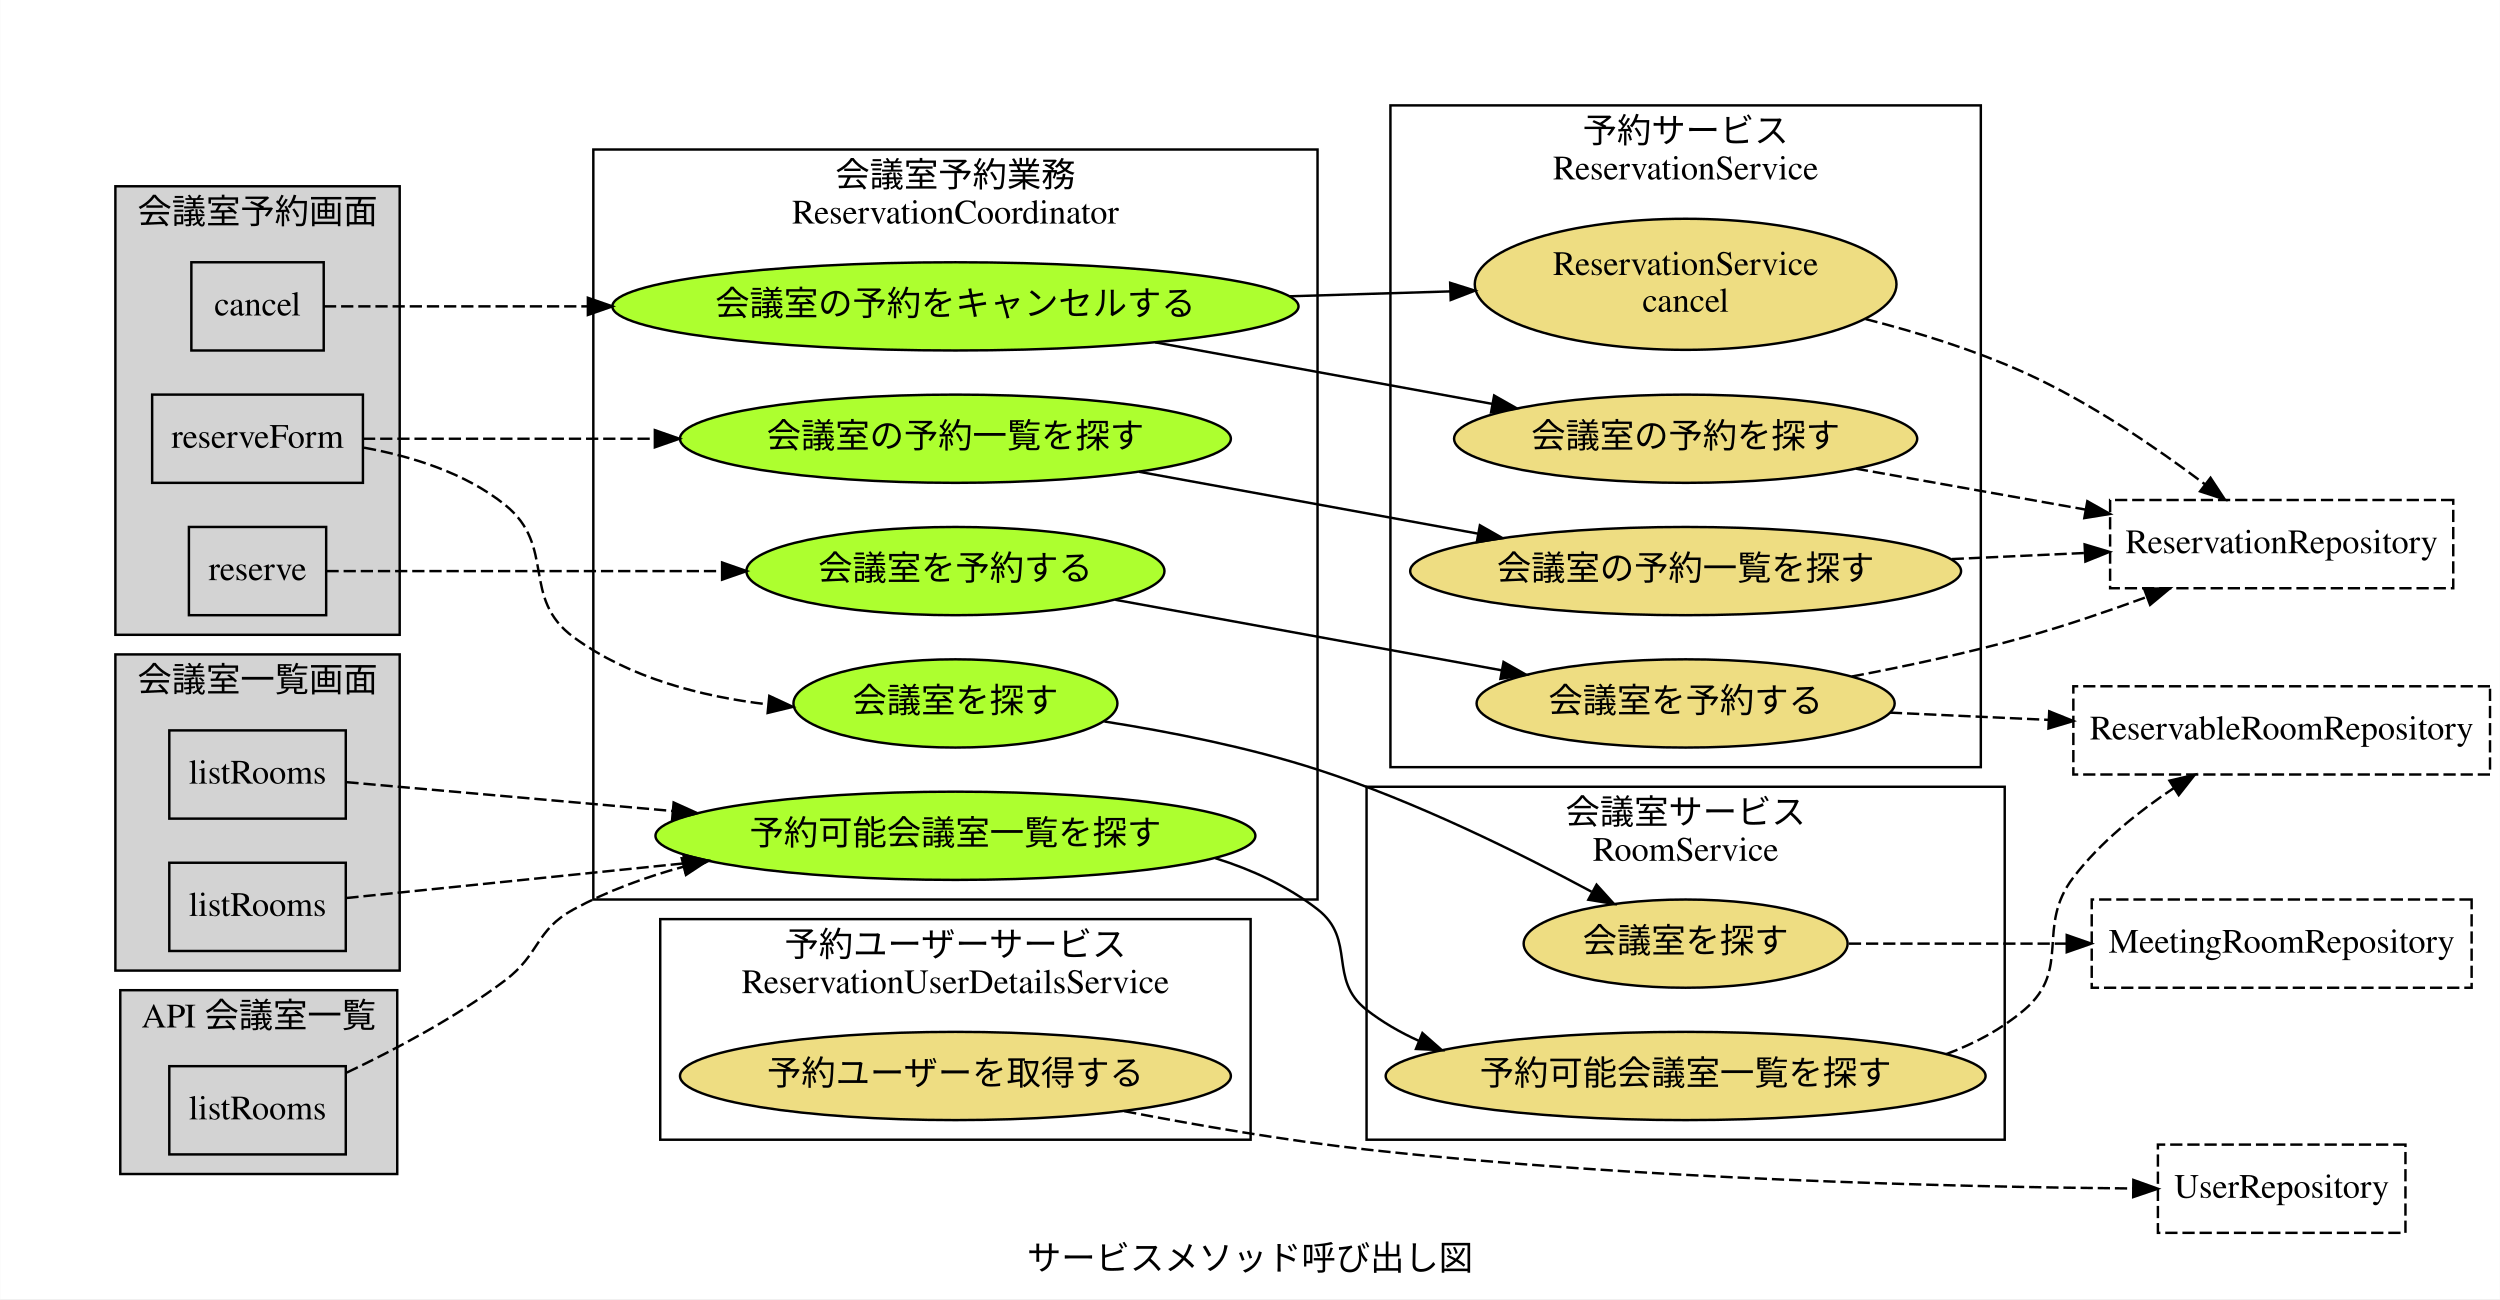
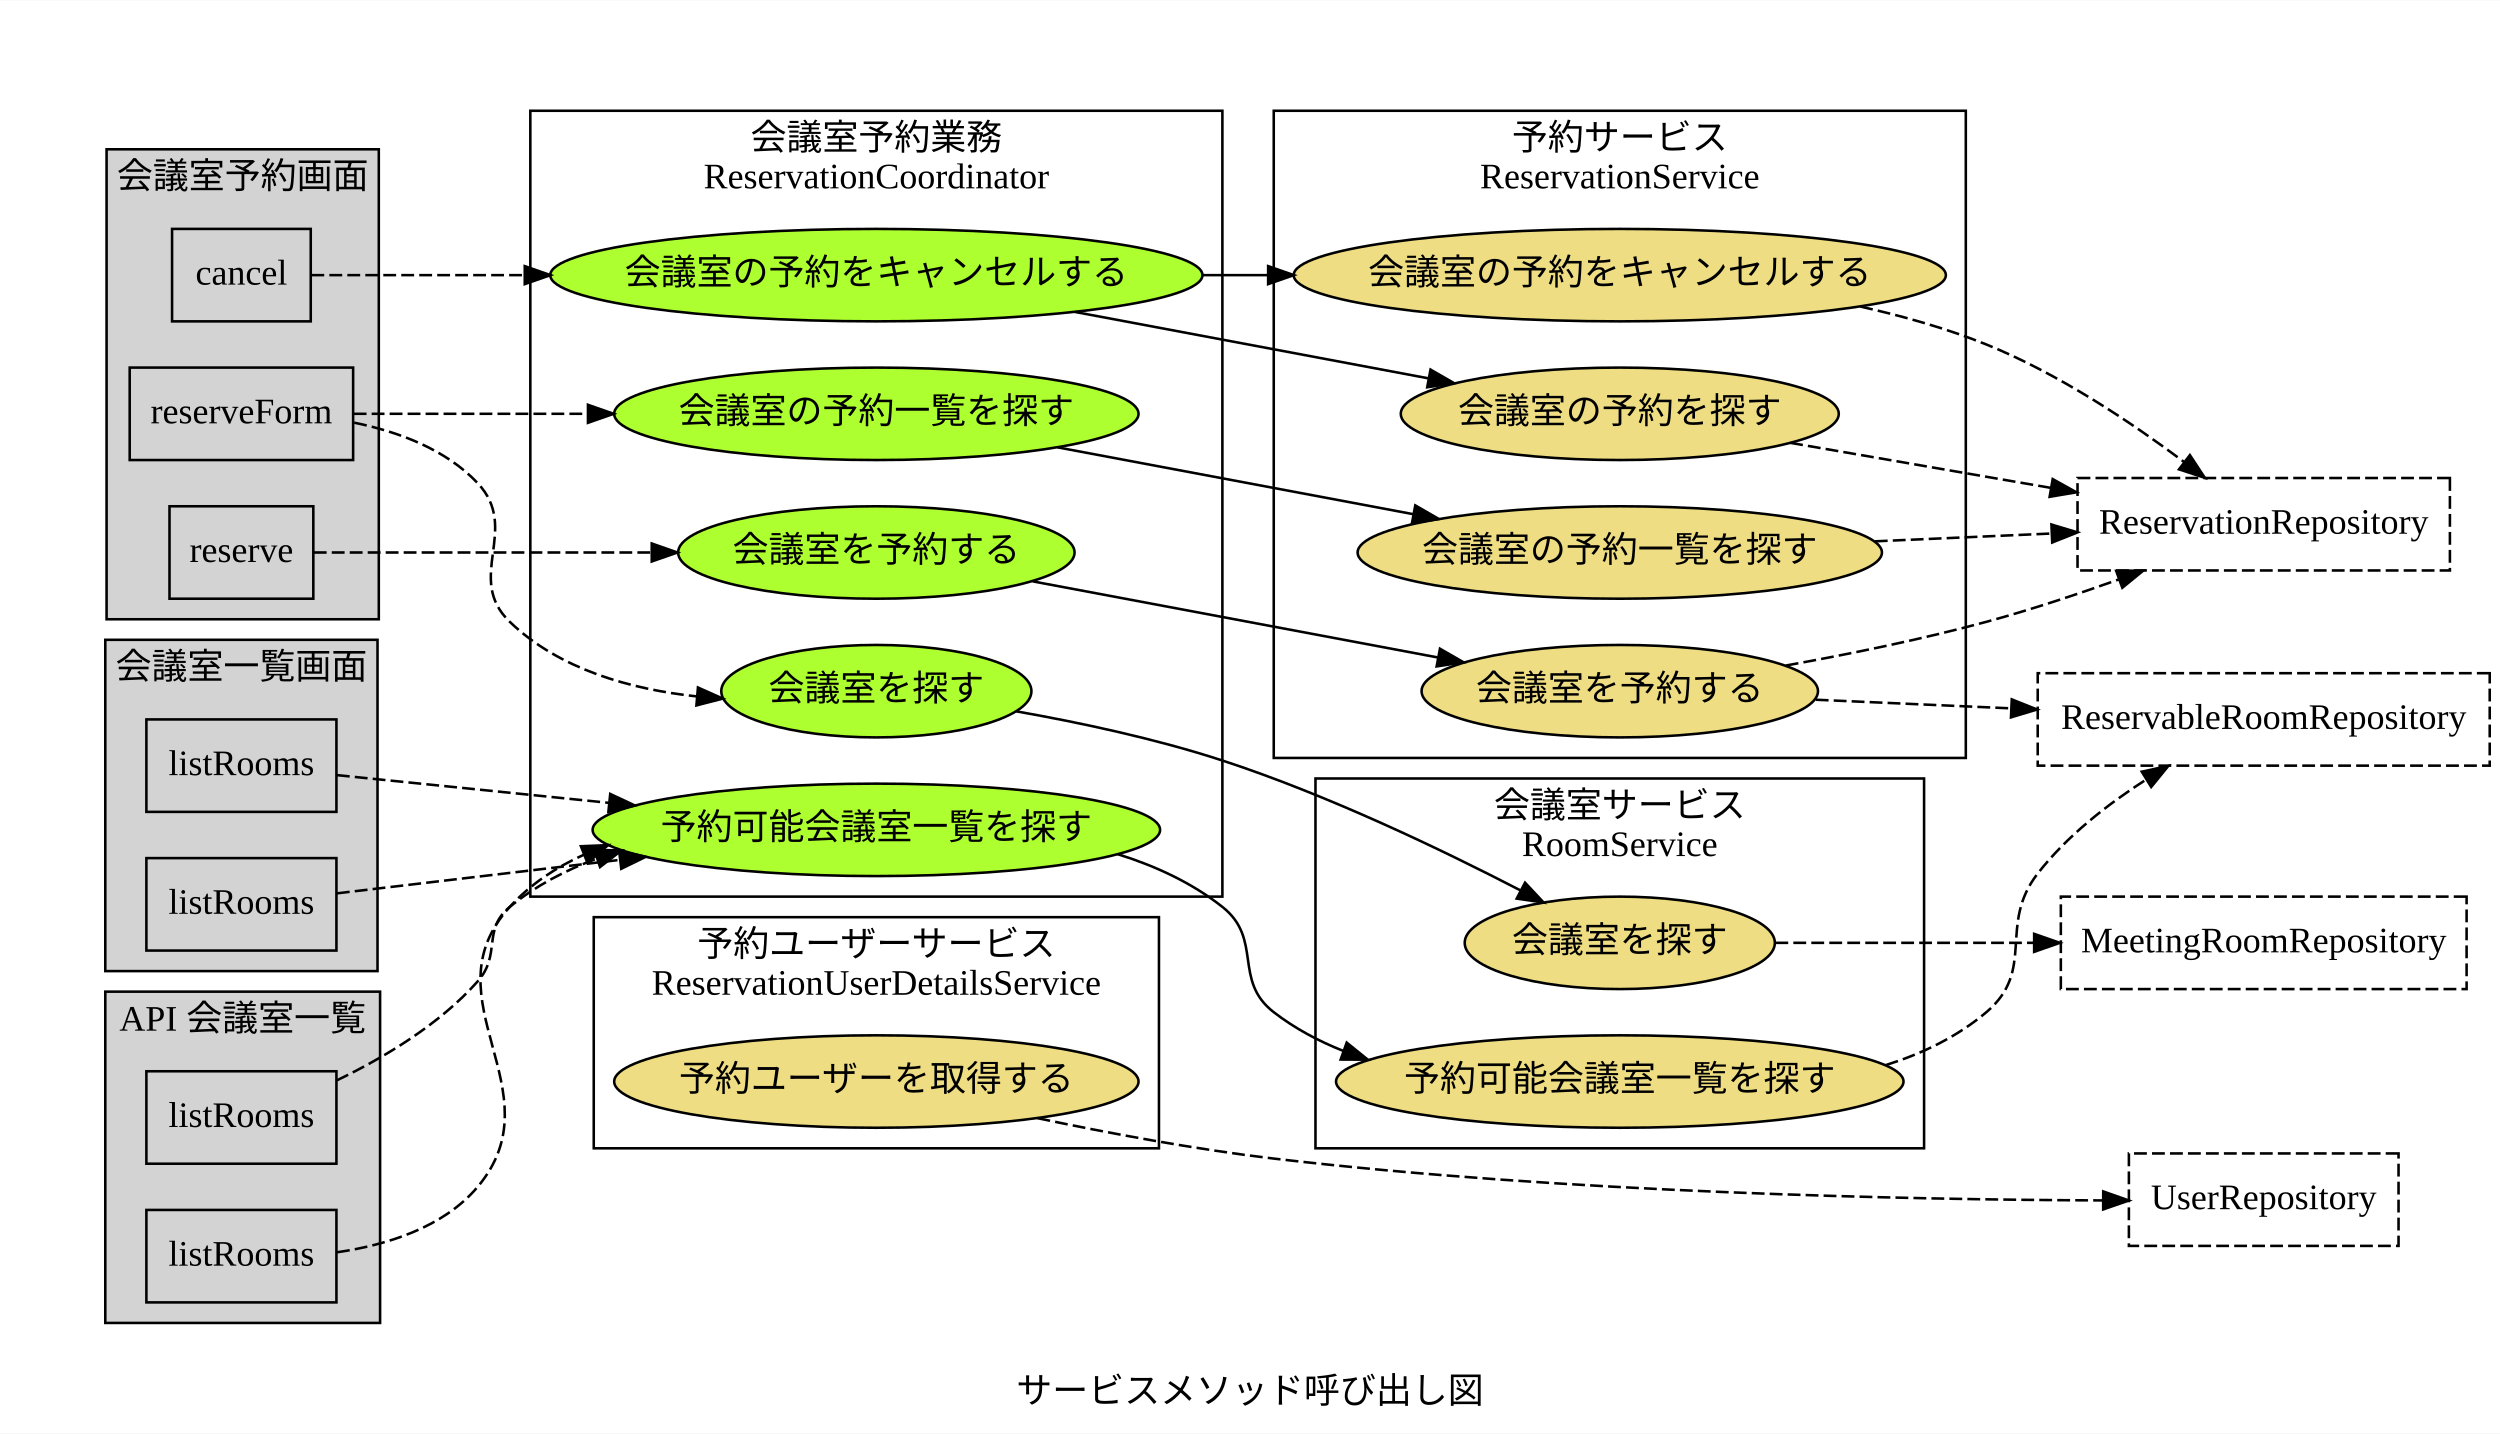
- <svg xmlns="http://www.w3.org/2000/svg" xmlns:xlink="http://www.w3.org/1999/xlink" width="1020px" height="530px" viewBox="0.00 0.00 1019.85 530.00">
-   <g id="graph0" class="graph" transform="scale(1.0 1.0) rotate(0) translate(4 526)">
-     <polygon fill="white" stroke="transparent" points="-4,4 -4,-526 1015.85,-526 1015.85,4 -4,4" />
-     <text text-anchor="middle" x="505.93" y="-7.8" font-family="Times,serif" font-size="14.00">サービスメソッド呼び出し図</text>
+ <svg xmlns="http://www.w3.org/2000/svg" xmlns:xlink="http://www.w3.org/1999/xlink" width="973px" height="558px" viewBox="0.00 0.00 973.46 558.00">
+   <g id="graph0" class="graph" transform="scale(1.0 1.0) rotate(0) translate(4 554)">
+     <polygon fill="white" stroke="none" points="-4,4 -4,-554 969.455,-554 969.455,4 -4,4" />
+     <text text-anchor="middle" x="482.728" y="-7.8" font-family="Times New Roman,serif" font-size="14.00">
+             サービスメソッド呼び出し図
+         </text>
    <g id="clust1" class="cluster">
            </g>
    <g id="clust2" class="cluster">
-       <polygon fill="none" stroke="black" points="563.22,-213 563.22,-483 804.1,-483 804.1,-213 563.22,-213" />
-       <text text-anchor="middle" x="683.66" y="-467.8" font-family="Times,serif" font-size="14.00">予約サービス</text>
-       <text text-anchor="middle" x="683.66" y="-452.8" font-family="Times,serif" font-size="14.00">
+       <polygon fill="none" stroke="black" points="491.978,-259 491.978,-511 761.455,-511 761.455,-259 491.978,-259" />
+       <text text-anchor="middle" x="626.716" y="-495.8" font-family="Times New Roman,serif" font-size="14.00">
+                 予約サービス
+             </text>
+       <text text-anchor="middle" x="626.716" y="-480.8" font-family="Times New Roman,serif" font-size="14.00">
                ReservationService
            </text>
    </g>
    <g id="clust3" class="cluster">
-       <polygon fill="none" stroke="black" points="238,-159 238,-465 533.48,-465 533.48,-159 238,-159" />
-       <text text-anchor="middle" x="385.74" y="-449.8" font-family="Times,serif" font-size="14.00">会議室予約業務</text>
-       <text text-anchor="middle" x="385.74" y="-434.8" font-family="Times,serif" font-size="14.00">
+       <polygon fill="none" stroke="black" points="202.5,-205 202.5,-511 471.978,-511 471.978,-205 202.5,-205" />
+       <text text-anchor="middle" x="337.239" y="-495.8" font-family="Times New Roman,serif" font-size="14.00">
+                 会議室予約業務
+             </text>
+       <text text-anchor="middle" x="337.239" y="-480.8" font-family="Times New Roman,serif" font-size="14.00">
                ReservationCoordinator
            </text>
    </g>
    <g id="clust4" class="cluster">
-       <polygon fill="none" stroke="black" points="553.48,-61 553.48,-205 813.85,-205 813.85,-61 553.48,-61" />
-       <text text-anchor="middle" x="683.66" y="-189.8" font-family="Times,serif" font-size="14.00">会議室サービス</text>
-       <text text-anchor="middle" x="683.66" y="-174.8" font-family="Times,serif" font-size="14.00">RoomService
+       <polygon fill="none" stroke="black" points="508.226,-107 508.226,-251 745.206,-251 745.206,-107 508.226,-107" />
+       <text text-anchor="middle" x="626.716" y="-235.8" font-family="Times New Roman,serif" font-size="14.00">
+                 会議室サービス
+             </text>
+       <text text-anchor="middle" x="626.716" y="-220.8" font-family="Times New Roman,serif" font-size="14.00">
+                 RoomService
            </text>
    </g>
    <g id="clust5" class="cluster">
-       <polygon fill="none" stroke="black" points="265.3,-61 265.3,-151 506.18,-151 506.18,-61 265.3,-61" />
-       <text text-anchor="middle" x="385.74" y="-135.8" font-family="Times,serif" font-size="14.00">予約ユーザーサービス
-             </text>
-       <text text-anchor="middle" x="385.74" y="-120.8" font-family="Times,serif" font-size="14.00">
+       <polygon fill="none" stroke="black" points="227.198,-107 227.198,-197 447.28,-197 447.28,-107 227.198,-107" />
+       <text text-anchor="middle" x="337.239" y="-181.8" font-family="Times New Roman,serif" font-size="14.00">
+                 予約ユーザーサービス
+             </text>
+       <text text-anchor="middle" x="337.239" y="-166.8" font-family="Times New Roman,serif" font-size="14.00">
                ReservationUserDetailsService
            </text>
    </g>
    <g id="clust6" class="cluster">
            </g>
    <g id="clust7" class="cluster">
-       <polygon fill="lightgrey" stroke="black" points="43,-267 43,-450 159,-450 159,-267 43,-267" />
-       <text text-anchor="middle" x="101" y="-434.8" font-family="Times,serif" font-size="14.00">会議室予約画面</text>
+       <polygon fill="lightgrey" stroke="black" points="37.5,-313 37.5,-496 143.5,-496 143.5,-313 37.5,-313" />
+       <text text-anchor="middle" x="90.5" y="-480.8" font-family="Times New Roman,serif" font-size="14.00">
+                 会議室予約画面
+             </text>
    </g>
    <g id="clust8" class="cluster">
-       <polygon fill="lightgrey" stroke="black" points="43,-130 43,-259 159,-259 159,-130 43,-130" />
-       <text text-anchor="middle" x="101" y="-243.8" font-family="Times,serif" font-size="14.00">会議室一覧画面</text>
+       <polygon fill="lightgrey" stroke="black" points="37,-176 37,-305 143,-305 143,-176 37,-176" />
+       <text text-anchor="middle" x="90" y="-289.8" font-family="Times New Roman,serif" font-size="14.00">会議室一覧画面
+             </text>
    </g>
    <g id="clust9" class="cluster">
-       <polygon fill="lightgrey" stroke="black" points="45,-47 45,-122 158,-122 158,-47 45,-47" />
-       <text text-anchor="middle" x="101.5" y="-106.8" font-family="Times,serif" font-size="14.00">API 会議室一覧</text>
+       <polygon fill="lightgrey" stroke="black" points="37,-39 37,-168 144,-168 144,-39 37,-39" />
+       <text text-anchor="middle" x="90.5" y="-152.8" font-family="Times New Roman,serif" font-size="14.00">API
+                 会議室一覧
+             </text>
    </g>
    <g id="node1" class="node">
      <g id="a_node1">
        <a xlink:href="https://github.com/system-sekkei/library/tree/master/src/main/java/mrs/application/coordinator/reservation/ReservationCoordinator.java" xlink:title="ReservationCoordinator.cancelReservedMeetingRoom(ReservationId)">
-           <ellipse fill="greenyellow" stroke="black" cx="385.74" cy="-401" rx="139.98" ry="18" />
-           <text text-anchor="middle" x="385.74" y="-397.3" font-family="Times,serif" font-size="14.00">
-                         会議室の予約をキャンセルする
+           <ellipse fill="greenyellow" stroke="black" cx="337.239" cy="-447" rx="126.978" ry="18" />
+           <text text-anchor="middle" x="337.239" y="-443.3" font-family="Times New Roman,serif" font-size="14.00">会議室の予約をキャンセルする
                    </text>
        </a>
      </g>
    </g>
    <g id="node2" class="node">
      <g id="a_node2">
        <a xlink:href="https://github.com/system-sekkei/library/tree/master/src/main/java/mrs/application/service/reservation/ReservationService.java" xlink:title="ReservationService.cancel(Reservation)">
-           <ellipse fill="#eedd82" stroke="black" cx="683.66" cy="-410" rx="86.03" ry="26.74" />
-           <text text-anchor="middle" x="683.66" y="-413.8" font-family="Times,serif" font-size="14.00">
-                         ReservationService
-                     </text>
-           <text text-anchor="middle" x="683.66" y="-398.8" font-family="Times,serif" font-size="14.00">
-                         cancel
+           <ellipse fill="#eedd82" stroke="black" cx="626.716" cy="-447" rx="126.978" ry="18" />
+           <text text-anchor="middle" x="626.716" y="-443.3" font-family="Times New Roman,serif" font-size="14.00">会議室の予約をキャンセルする
                    </text>
        </a>
      </g>
    </g>
    <g id="edge1" class="edge">
-       <path fill="none" stroke="black" d="M522.14,-405.12C544.25,-405.79 566.73,-406.47 587.59,-407.11" />
-       <polygon fill="black" stroke="black" points="587.59,-410.61 597.69,-407.42 587.81,-403.61 587.59,-410.61" />
+       <path fill="none" stroke="black" d="M464.331,-447C472.696,-447 481.143,-447 489.555,-447" />
+       <polygon fill="black" stroke="black" points="489.791,-450.5 499.791,-447 489.791,-443.5 489.791,-450.5" />
    </g>
    <g id="node3" class="node">
      <g id="a_node3">
        <a xlink:href="https://github.com/system-sekkei/library/tree/master/src/main/java/mrs/application/service/reservation/ReservationService.java" xlink:title="ReservationService.findOne(ReservationId)">
-           <ellipse fill="#eedd82" stroke="black" cx="683.66" cy="-347" rx="94.48" ry="18" />
-           <text text-anchor="middle" x="683.66" y="-343.3" font-family="Times,serif" font-size="14.00">会議室の予約を探す
-             </text>
+           <ellipse fill="#eedd82" stroke="black" cx="626.716" cy="-393" rx="85.285" ry="18" />
+           <text text-anchor="middle" x="626.716" y="-389.3" font-family="Times New Roman,serif" font-size="14.00">会議室の予約を探す
+                     </text>
        </a>
      </g>
    </g>
    <g id="edge2" class="edge">
-       <path fill="none" stroke="black" d="M467.21,-386.32C509.99,-378.51 562.35,-368.95 604.74,-361.22" />
-       <polygon fill="black" stroke="black" points="605.53,-364.63 614.74,-359.4 604.27,-357.75 605.53,-364.63" />
-     </g>
-     <g id="node21" class="node">
-       <polygon fill="none" stroke="black" stroke-dasharray="5,2" points="996.85,-322 856.85,-322 856.85,-286 996.85,-286 996.85,-322" />
-       <text text-anchor="middle" x="926.85" y="-300.3" font-family="Times,serif" font-size="14.00">
+       <path fill="none" stroke="black" d="M414.523,-432.671C457.179,-424.658 510.087,-414.72 552.275,-406.795" />
+       <polygon fill="black" stroke="black" points="553.022,-410.216 562.204,-404.93 551.73,-403.337 553.022,-410.216" />
+     </g>
+     <g id="node22" class="node">
+       <polygon fill="none" stroke="black" stroke-dasharray="5,2" points="949.955,-368 804.955,-368 804.955,-332 949.955,-332 949.955,-368" />
+       <text text-anchor="middle" x="877.455" y="-346.3" font-family="Times New Roman,serif" font-size="14.00">
                ReservationRepository
            </text>
    </g>
-     <g id="edge14" class="edge">
-       <path fill="none" stroke="black" stroke-dasharray="5,2" d="M757.08,-395.82C778.45,-390.37 801.55,-383.18 821.85,-374 848.4,-362 875.63,-343.41 895.56,-328.4" />
-       <polygon fill="black" stroke="black" points="897.82,-331.07 903.63,-322.22 893.56,-325.52 897.82,-331.07" />
-     </g>
    <g id="edge15" class="edge">
-       <path fill="none" stroke="black" stroke-dasharray="5,2" d="M753.13,-334.79C782.29,-329.6 816.48,-323.5 846.71,-318.11" />
-       <polygon fill="black" stroke="black" points="847.56,-321.51 856.79,-316.31 846.33,-314.62 847.56,-321.51" />
+       <path fill="none" stroke="black" stroke-dasharray="5,2" d="M720.34,-434.772C737.023,-431.056 754.009,-426.237 769.455,-420 797.496,-408.677 825.994,-389.582 846.521,-374.194" />
+       <polygon fill="black" stroke="black" points="848.709,-376.927 854.53,-368.074 844.459,-371.364 848.709,-376.927" />
+     </g>
+     <g id="edge16" class="edge">
+       <path fill="none" stroke="black" stroke-dasharray="5,2" d="M693.069,-381.702C724.115,-376.335 761.549,-369.864 794.478,-364.172" />
+       <polygon fill="black" stroke="black" points="795.283,-367.584 804.541,-362.432 794.091,-360.687 795.283,-367.584" />
    </g>
    <g id="node4" class="node">
      <g id="a_node4">
        <a xlink:href="https://github.com/system-sekkei/library/tree/master/src/main/java/mrs/application/coordinator/reservation/ReservationCoordinator.java" xlink:title="ReservationCoordinator.searchReservations(ReservableRoomId)">
-           <ellipse fill="greenyellow" stroke="black" cx="385.74" cy="-347" rx="112.38" ry="18" />
-           <text text-anchor="middle" x="385.74" y="-343.3" font-family="Times,serif" font-size="14.00">会議室の予約一覧を探す
-             </text>
+           <ellipse fill="greenyellow" stroke="black" cx="337.239" cy="-393" rx="102.082" ry="18" />
+           <text text-anchor="middle" x="337.239" y="-389.3" font-family="Times New Roman,serif" font-size="14.00">会議室の予約一覧を探す
+                     </text>
        </a>
      </g>
    </g>
    <g id="node5" class="node">
      <g id="a_node5">
        <a xlink:href="https://github.com/system-sekkei/library/tree/master/src/main/java/mrs/application/service/reservation/ReservationService.java" xlink:title="ReservationService.findReservations(ReservableRoomId)">
-           <ellipse fill="#eedd82" stroke="black" cx="683.66" cy="-293" rx="112.38" ry="18" />
-           <text text-anchor="middle" x="683.66" y="-289.3" font-family="Times,serif" font-size="14.00">会議室の予約一覧を探す
-             </text>
+           <ellipse fill="#eedd82" stroke="black" cx="626.716" cy="-339" rx="102.082" ry="18" />
+           <text text-anchor="middle" x="626.716" y="-335.3" font-family="Times New Roman,serif" font-size="14.00">会議室の予約一覧を探す
+                     </text>
        </a>
      </g>
    </g>
    <g id="edge3" class="edge">
-       <path fill="none" stroke="black" d="M460.65,-333.51C502.66,-325.85 555.4,-316.22 598.93,-308.28" />
-       <polygon fill="black" stroke="black" points="599.72,-311.69 608.93,-306.46 598.46,-304.81 599.72,-311.69" />
-     </g>
-     <g id="edge16" class="edge">
-       <path fill="none" stroke="black" stroke-dasharray="5,2" d="M792.21,-297.9C810.48,-298.74 829.16,-299.59 846.53,-300.38" />
-       <polygon fill="black" stroke="black" points="846.45,-303.88 856.6,-300.84 846.77,-296.89 846.45,-303.88" />
+       <path fill="none" stroke="black" d="M407.829,-379.928C449.607,-372.08 502.894,-362.071 546.313,-353.915" />
+       <polygon fill="black" stroke="black" points="547.087,-357.331 556.269,-352.045 545.795,-350.451 547.087,-357.331" />
+     </g>
+     <g id="edge17" class="edge">
+       <path fill="none" stroke="black" stroke-dasharray="5,2" d="M726.024,-343.347C748.767,-344.353 772.726,-345.413 794.674,-346.383" />
+       <polygon fill="black" stroke="black" points="794.792,-349.892 804.937,-346.837 795.101,-342.899 794.792,-349.892" />
    </g>
    <g id="node6" class="node">
      <g id="a_node6">
        <a xlink:href="https://github.com/system-sekkei/library/tree/master/src/main/java/mrs/application/coordinator/reservation/ReservationCoordinator.java" xlink:title="ReservationCoordinator.reserveMeetingRoom(ReservedTime, ReservableRoom, ReservationUserDetails)">
-           <ellipse fill="greenyellow" stroke="black" cx="385.74" cy="-293" rx="85.29" ry="18" />
-           <text text-anchor="middle" x="385.74" y="-289.3" font-family="Times,serif" font-size="14.00">
-                         会議室を予約する
+           <ellipse fill="greenyellow" stroke="black" cx="337.239" cy="-339" rx="77.187" ry="18" />
+           <text text-anchor="middle" x="337.239" y="-335.3" font-family="Times New Roman,serif" font-size="14.00">会議室を予約する
                    </text>
        </a>
      </g>
    </g>
    <g id="node7" class="node">
      <g id="a_node7">
        <a xlink:href="https://github.com/system-sekkei/library/tree/master/src/main/java/mrs/application/service/reservation/ReservationService.java" xlink:title="ReservationService.reserve(Reservation)">
-           <ellipse fill="#eedd82" stroke="black" cx="683.66" cy="-239" rx="85.29" ry="18" />
-           <text text-anchor="middle" x="683.66" y="-235.3" font-family="Times,serif" font-size="14.00">
-                         会議室を予約する
+           <ellipse fill="#eedd82" stroke="black" cx="626.716" cy="-285" rx="77.187" ry="18" />
+           <text text-anchor="middle" x="626.716" y="-281.3" font-family="Times New Roman,serif" font-size="14.00">会議室を予約する
                    </text>
        </a>
      </g>
    </g>
    <g id="edge4" class="edge">
-       <path fill="none" stroke="black" d="M450.95,-281.28C497.29,-272.83 559.97,-261.39 608.46,-252.54" />
-       <polygon fill="black" stroke="black" points="609.37,-255.93 618.58,-250.69 608.11,-249.05 609.37,-255.93" />
+       <path fill="none" stroke="black" d="M398.154,-327.746C444.088,-319.117 507.577,-307.191 555.826,-298.128" />
+       <polygon fill="black" stroke="black" points="556.697,-301.526 565.879,-296.24 555.404,-294.646 556.697,-301.526" />
+     </g>
+     <g id="edge19" class="edge">
+       <path fill="none" stroke="black" stroke-dasharray="5,2" d="M691.338,-294.979C715.933,-299.394 744.19,-305.15 769.455,-312 786.473,-316.614 804.661,-322.642 821.125,-328.534" />
+       <polygon fill="black" stroke="black" points="820.003,-331.85 830.597,-331.975 822.393,-325.271 820.003,-331.85" />
+     </g>
+     <g id="node23" class="node">
+       <polygon fill="none" stroke="black" stroke-dasharray="5,2" points="965.455,-292 789.455,-292 789.455,-256 965.455,-256 965.455,-292" />
+       <text text-anchor="middle" x="877.455" y="-270.3" font-family="Times New Roman,serif" font-size="14.00">
+                 ReservableRoomRepository
+             </text>
    </g>
    <g id="edge18" class="edge">
-       <path fill="none" stroke="black" stroke-dasharray="5,2" d="M751.45,-249.98C773.99,-254.26 799.17,-259.67 821.85,-266 838.26,-270.58 855.77,-276.54 871.65,-282.38" />
-       <polygon fill="black" stroke="black" points="870.71,-285.77 881.3,-285.99 873.16,-279.21 870.71,-285.77" />
-     </g>
-     <g id="node22" class="node">
-       <polygon fill="none" stroke="black" stroke-dasharray="5,2" points="1011.85,-246 841.85,-246 841.85,-210 1011.85,-210 1011.85,-246" />
-       <text text-anchor="middle" x="926.85" y="-224.3" font-family="Times,serif" font-size="14.00">
-                 ReservableRoomRepository
-             </text>
-     </g>
-     <g id="edge17" class="edge">
-       <path fill="none" stroke="black" stroke-dasharray="5,2" d="M766.99,-235.25C787.85,-234.29 810.4,-233.27 831.78,-232.29" />
-       <polygon fill="black" stroke="black" points="832.01,-235.78 841.85,-231.83 831.7,-228.79 832.01,-235.78" />
+       <path fill="none" stroke="black" stroke-dasharray="5,2" d="M703.021,-281.67C726.899,-280.614 753.651,-279.431 778.861,-278.316" />
+       <polygon fill="black" stroke="black" points="779.347,-281.798 789.183,-277.859 779.038,-274.805 779.347,-281.798" />
    </g>
    <g id="node8" class="node">
      <g id="a_node8">
        <a xlink:href="https://github.com/system-sekkei/library/tree/master/src/main/java/mrs/application/coordinator/reservation/ReservationCoordinator.java" xlink:title="ReservationCoordinator.searchMeetingRoom(RoomId)">
-           <ellipse fill="greenyellow" stroke="black" cx="385.74" cy="-239" rx="66.09" ry="18" />
-           <text text-anchor="middle" x="385.74" y="-235.3" font-family="Times,serif" font-size="14.00">
-                         会議室を探す
+           <ellipse fill="greenyellow" stroke="black" cx="337.239" cy="-285" rx="60.389" ry="18" />
+           <text text-anchor="middle" x="337.239" y="-281.3" font-family="Times New Roman,serif" font-size="14.00">会議室を探す
                    </text>
        </a>
      </g>
    </g>
    <g id="node9" class="node">
      <g id="a_node9">
        <a xlink:href="https://github.com/system-sekkei/library/tree/master/src/main/java/mrs/application/service/room/RoomService.java" xlink:title="RoomService.findMeetingRoom(RoomId)">
-           <ellipse fill="#eedd82" stroke="black" cx="683.66" cy="-141" rx="66.09" ry="18" />
-           <text text-anchor="middle" x="683.66" y="-137.3" font-family="Times,serif" font-size="14.00">
-                         会議室を探す
+           <ellipse fill="#eedd82" stroke="black" cx="626.716" cy="-187" rx="60.389" ry="18" />
+           <text text-anchor="middle" x="626.716" y="-183.3" font-family="Times New Roman,serif" font-size="14.00">会議室を探す
                    </text>
        </a>
      </g>
    </g>
    <g id="edge5" class="edge">
-       <path fill="none" stroke="black" d="M446.52,-231.63C473.49,-227.39 505.5,-221.05 533.48,-212 573.12,-199.17 615.82,-178.03 645.33,-162.15" />
-       <polygon fill="black" stroke="black" points="647.32,-165.06 654.43,-157.2 643.97,-158.91 647.32,-165.06" />
-     </g>
-     <g id="node19" class="node">
-       <polygon fill="none" stroke="black" stroke-dasharray="5,2" points="1004.35,-159 849.35,-159 849.35,-123 1004.35,-123 1004.35,-159" />
-       <text text-anchor="middle" x="926.85" y="-137.3" font-family="Times,serif" font-size="14.00">
+       <path fill="none" stroke="black" d="M391.697,-277.153C416.468,-272.771 446.086,-266.463 471.978,-258 513.004,-244.59 557.537,-223.21 588.061,-207.411" />
+       <polygon fill="black" stroke="black" points="589.826,-210.438 597.065,-202.703 586.582,-204.235 589.826,-210.438" />
+     </g>
+     <g id="node20" class="node">
+       <polygon fill="none" stroke="black" stroke-dasharray="5,2" points="956.455,-205 798.455,-205 798.455,-169 956.455,-169 956.455,-205" />
+       <text text-anchor="middle" x="877.455" y="-183.3" font-family="Times New Roman,serif" font-size="14.00">
                MeetingRoomRepository
            </text>
    </g>
-     <g id="edge19" class="edge">
-       <path fill="none" stroke="black" stroke-dasharray="5,2" d="M750.25,-141C777.58,-141 809.7,-141 838.95,-141" />
-       <polygon fill="black" stroke="black" points="839.16,-144.5 849.16,-141 839.16,-137.5 839.16,-144.5" />
+     <g id="edge20" class="edge">
+       <path fill="none" stroke="black" stroke-dasharray="5,2" d="M687.295,-187C717.383,-187 754.49,-187 787.846,-187" />
+       <polygon fill="black" stroke="black" points="788.066,-190.5 798.066,-187 788.066,-183.5 788.066,-190.5" />
    </g>
    <g id="node10" class="node">
      <g id="a_node10">
        <a xlink:href="https://github.com/system-sekkei/library/tree/master/src/main/java/mrs/application/coordinator/reservation/ReservationCoordinator.java" xlink:title="ReservationCoordinator.searchReservableRooms(ReservedDate)">
-           <ellipse fill="greenyellow" stroke="black" cx="385.74" cy="-185" rx="122.38" ry="18" />
-           <text text-anchor="middle" x="385.74" y="-181.3" font-family="Times,serif" font-size="14.00">
-                         予約可能会議室一覧を探す
+           <ellipse fill="greenyellow" stroke="black" cx="337.239" cy="-231" rx="110.48" ry="18" />
+           <text text-anchor="middle" x="337.239" y="-227.3" font-family="Times New Roman,serif" font-size="14.00">予約可能会議室一覧を探す
                    </text>
        </a>
      </g>
    </g>
    <g id="node11" class="node">
      <g id="a_node11">
        <a xlink:href="https://github.com/system-sekkei/library/tree/master/src/main/java/mrs/application/service/room/RoomService.java" xlink:title="RoomService.findReservableRooms(ReservedDate)">
-           <ellipse fill="#eedd82" stroke="black" cx="683.66" cy="-87" rx="122.38" ry="18" />
-           <text text-anchor="middle" x="683.66" y="-83.3" font-family="Times,serif" font-size="14.00">
-                         予約可能会議室一覧を探す
+           <ellipse fill="#eedd82" stroke="black" cx="626.716" cy="-133" rx="110.48" ry="18" />
+           <text text-anchor="middle" x="626.716" y="-129.3" font-family="Times New Roman,serif" font-size="14.00">予約可能会議室一覧を探す
                    </text>
        </a>
      </g>
    </g>
    <g id="edge6" class="edge">
-       <path fill="none" stroke="black" d="M491.76,-175.86C506.78,-171.17 521.25,-164.48 533.48,-155 549.5,-142.58 537.48,-126.45 553.48,-114 559.97,-108.95 567.18,-104.78 574.78,-101.35" />
-       <polygon fill="black" stroke="black" points="576.27,-104.52 584.22,-97.52 573.64,-98.03 576.27,-104.52" />
-     </g>
-     <g id="edge20" class="edge">
-       <path fill="none" stroke="black" stroke-dasharray="5,2" d="M789.9,-95.9C801.53,-100.19 812.52,-106.05 821.85,-114 841.34,-130.59 826.31,-147.67 841.85,-168 852.86,-182.4 868.28,-194.79 882.91,-204.51" />
-       <polygon fill="black" stroke="black" points="881.08,-207.49 891.4,-209.91 884.85,-201.59 881.08,-207.49" />
+       <path fill="none" stroke="black" d="M431.265,-221.515C445.92,-216.936 460.123,-210.369 471.978,-201 487.884,-188.429 475.937,-172.4 491.978,-160 500.143,-153.687 509.404,-148.742 519.151,-144.88" />
+       <polygon fill="black" stroke="black" points="520.381,-148.157 528.624,-141.501 518.029,-141.564 520.381,-148.157" />
+     </g>
+     <g id="edge21" class="edge">
+       <path fill="none" stroke="black" stroke-dasharray="5,2" d="M730.294,-139.401C744.561,-143.875 758.172,-150.454 769.455,-160 788.994,-176.53 773.746,-193.795 789.455,-214 800.752,-228.53 816.554,-240.886 831.596,-250.54" />
+       <polygon fill="black" stroke="black" points="829.973,-253.651 840.325,-255.908 833.64,-247.688 829.973,-253.651" />
    </g>
    <g id="node12" class="node">
      <g id="a_node12">
        <a xlink:href="https://github.com/system-sekkei/library/tree/master/src/main/java/mrs/application/service/user/ReservationUserDetailsService.java" xlink:title="ReservationUserDetailsService.loadUserByUsername(String)">
-           <ellipse fill="#eedd82" stroke="black" cx="385.74" cy="-87" rx="112.38" ry="18" />
-           <text text-anchor="middle" x="385.74" y="-83.3" font-family="Times,serif" font-size="14.00">
-                         予約ユーザーを取得する
-                     </text>
-         </a>
-       </g>
-     </g>
-     <g id="node20" class="node">
-       <polygon fill="none" stroke="black" stroke-dasharray="5,2" points="977.35,-59 876.35,-59 876.35,-23 977.35,-23 977.35,-59" />
-       <text text-anchor="middle" x="926.85" y="-37.3" font-family="Times,serif" font-size="14.00">UserRepository
-             </text>
-     </g>
-     <g id="edge21" class="edge">
-       <path fill="none" stroke="black" stroke-dasharray="5,2" d="M454.58,-72.65C484.73,-66.83 520.73,-60.63 553.48,-57 663.43,-44.8 792.59,-41.76 866.28,-41.09" />
-       <polygon fill="black" stroke="black" points="866.33,-44.59 876.3,-41.01 866.27,-37.59 866.33,-44.59" />
+           <ellipse fill="#eedd82" stroke="black" cx="337.239" cy="-133" rx="102.082" ry="18" />
+           <text text-anchor="middle" x="337.239" y="-129.3" font-family="Times New Roman,serif" font-size="14.00">予約ユーザーを取得する
+                     </text>
+         </a>
+       </g>
+     </g>
+     <g id="node21" class="node">
+       <polygon fill="none" stroke="black" stroke-dasharray="5,2" points="929.955,-105 824.955,-105 824.955,-69 929.955,-69 929.955,-105" />
+       <text text-anchor="middle" x="877.455" y="-83.3" font-family="Times New Roman,serif" font-size="14.00">
+                 UserRepository
+             </text>
+     </g>
+     <g id="edge22" class="edge">
+       <path fill="none" stroke="black" stroke-dasharray="5,2" d="M399.99,-118.738C427.928,-112.858 461.459,-106.592 491.978,-103 605.249,-89.669 738.431,-87.003 814.593,-86.706" />
+       <polygon fill="black" stroke="black" points="814.962,-90.205 824.953,-86.678 814.944,-83.205 814.962,-90.205" />
    </g>
    <g id="node13" class="node">
-       <polygon fill="lightgray" stroke="black" points="128,-419 74,-419 74,-383 128,-383 128,-419" />
-       <text text-anchor="middle" x="101" y="-397.3" font-family="Times,serif" font-size="14.00">cancel</text>
+       <polygon fill="lightgray" stroke="black" points="133.5,-411 46.5,-411 46.5,-375 133.5,-375 133.5,-411" />
+       <text text-anchor="middle" x="90" y="-389.3" font-family="Times New Roman,serif" font-size="14.00">
+                 reserveForm
+             </text>
+     </g>
+     <g id="edge14" class="edge">
+       <path fill="none" stroke="black" stroke-dasharray="5,2" d="M133.717,-393C159.088,-393 192.542,-393 224.934,-393" />
+       <polygon fill="black" stroke="black" points="224.942,-396.5 234.942,-393 224.942,-389.5 224.942,-396.5" />
+     </g>
+     <g id="edge9" class="edge">
+       <path fill="none" stroke="black" stroke-dasharray="5,2" d="M133.914,-389.554C151.03,-386.044 169.579,-379.203 182,-366 198.88,-348.058 176.742,-329.074 194.5,-312 213.709,-293.53 241.428,-285.748 267.269,-282.961" />
+       <polygon fill="black" stroke="black" points="267.766,-286.431 277.435,-282.102 267.176,-279.456 267.766,-286.431" />
+     </g>
+     <g id="node14" class="node">
+       <polygon fill="lightgray" stroke="black" points="117,-465 63,-465 63,-429 117,-429 117,-465" />
+       <text text-anchor="middle" x="90" y="-443.3" font-family="Times New Roman,serif" font-size="14.00">cancel
+             </text>
    </g>
    <g id="edge7" class="edge">
-       <path fill="none" stroke="black" stroke-dasharray="5,2" d="M128.09,-401C153.47,-401 194.18,-401 235.76,-401" />
-       <polygon fill="black" stroke="black" points="235.78,-404.5 245.78,-401 235.78,-397.5 235.78,-404.5" />
-     </g>
-     <g id="node14" class="node">
-       <polygon fill="lightgray" stroke="black" points="144,-365 58,-365 58,-329 144,-329 144,-365" />
-       <text text-anchor="middle" x="101" y="-343.3" font-family="Times,serif" font-size="14.00">reserveForm</text>
+       <path fill="none" stroke="black" stroke-dasharray="5,2" d="M117.245,-447C137.872,-447 168.328,-447 200.011,-447" />
+       <polygon fill="black" stroke="black" points="200.331,-450.5 210.33,-447 200.33,-443.5 200.331,-450.5" />
+     </g>
+     <g id="node15" class="node">
+       <polygon fill="lightgray" stroke="black" points="118,-357 62,-357 62,-321 118,-321 118,-357" />
+       <text text-anchor="middle" x="90" y="-335.3" font-family="Times New Roman,serif" font-size="14.00">reserve
+             </text>
+     </g>
+     <g id="edge8" class="edge">
+       <path fill="none" stroke="black" stroke-dasharray="5,2" d="M118.182,-339C149.784,-339 203.519,-339 249.738,-339" />
+       <polygon fill="black" stroke="black" points="249.778,-342.5 259.778,-339 249.778,-335.5 249.778,-342.5" />
+     </g>
+     <g id="node16" class="node">
+       <polygon fill="lightgray" stroke="black" points="127,-274 53,-274 53,-238 127,-238 127,-274" />
+       <text text-anchor="middle" x="90" y="-252.3" font-family="Times New Roman,serif" font-size="14.00">
+                 listRooms
+             </text>
    </g>
    <g id="edge13" class="edge">
-       <path fill="none" stroke="black" stroke-dasharray="5,2" d="M144.02,-347C175.57,-347 220.46,-347 262.94,-347" />
-       <polygon fill="black" stroke="black" points="263.11,-350.5 273.11,-347 263.11,-343.5 263.11,-350.5" />
-     </g>
-     <g id="edge9" class="edge">
-       <path fill="none" stroke="black" stroke-dasharray="5,2" d="M144.44,-343.35C163.7,-339.86 185.75,-333.09 202,-320 223.05,-303.04 208.2,-281.98 230,-266 252.62,-249.42 282.05,-241.8 309.15,-238.62" />
-       <polygon fill="black" stroke="black" points="309.8,-242.08 319.41,-237.61 309.12,-235.11 309.8,-242.08" />
-     </g>
-     <g id="node15" class="node">
-       <polygon fill="lightgray" stroke="black" points="129,-311 73,-311 73,-275 129,-275 129,-311" />
-       <text text-anchor="middle" x="101" y="-289.3" font-family="Times,serif" font-size="14.00">reserve</text>
-     </g>
-     <g id="edge8" class="edge">
-       <path fill="none" stroke="black" stroke-dasharray="5,2" d="M129.11,-293C166.01,-293 233.93,-293 290.49,-293" />
-       <polygon fill="black" stroke="black" points="290.54,-296.5 300.54,-293 290.54,-289.5 290.54,-296.5" />
-     </g>
-     <g id="node16" class="node">
-       <polygon fill="lightgray" stroke="black" points="137,-228 65,-228 65,-192 137,-192 137,-228" />
-       <text text-anchor="middle" x="101" y="-206.3" font-family="Times,serif" font-size="14.00">listRooms</text>
+       <path fill="none" stroke="black" stroke-dasharray="5,2" d="M127.186,-252.311C155.194,-249.456 195.444,-245.353 233.162,-241.508" />
+       <polygon fill="black" stroke="black" points="233.609,-244.98 243.202,-240.484 232.899,-238.017 233.609,-244.98" />
+     </g>
+     <g id="node17" class="node">
+       <polygon fill="lightgray" stroke="black" points="127,-220 53,-220 53,-184 127,-184 127,-220" />
+       <text text-anchor="middle" x="90" y="-198.3" font-family="Times New Roman,serif" font-size="14.00">
+                 listRooms
+             </text>
+     </g>
+     <g id="edge12" class="edge">
+       <path fill="none" stroke="black" stroke-dasharray="5,2" d="M127.186,-206.279C156.173,-209.707 198.271,-214.685 237.105,-219.277" />
+       <polygon fill="black" stroke="black" points="237.084,-222.799 247.426,-220.498 237.906,-215.847 237.084,-222.799" />
+     </g>
+     <g id="node18" class="node">
+       <polygon fill="lightgray" stroke="black" points="127,-137 53,-137 53,-101 127,-101 127,-137" />
+       <text text-anchor="middle" x="90" y="-115.3" font-family="Times New Roman,serif" font-size="14.00">
+                 listRooms
+             </text>
+     </g>
+     <g id="edge10" class="edge">
+       <path fill="none" stroke="black" stroke-dasharray="5,2" d="M127.087,-133.425C145.494,-142.278 167.084,-155.171 182,-172 191.309,-182.504 183.642,-192.107 194.5,-201 204.502,-209.191 216.201,-215.303 228.513,-219.839" />
+       <polygon fill="black" stroke="black" points="227.436,-223.169 238.029,-223.01 229.648,-216.528 227.436,-223.169" />
+     </g>
+     <g id="node19" class="node">
+       <polygon fill="lightgray" stroke="black" points="127,-83 53,-83 53,-47 127,-47 127,-83" />
+       <text text-anchor="middle" x="90" y="-61.3" font-family="Times New Roman,serif" font-size="14.00">
+                 listRooms
+             </text>
    </g>
    <g id="edge11" class="edge">
-       <path fill="none" stroke="black" stroke-dasharray="5,2" d="M137.24,-206.88C170.61,-203.93 222.59,-199.34 270.31,-195.12" />
-       <polygon fill="black" stroke="black" points="270.77,-198.59 280.42,-194.22 270.15,-191.62 270.77,-198.59" />
-     </g>
-     <g id="node17" class="node">
-       <polygon fill="lightgray" stroke="black" points="137,-174 65,-174 65,-138 137,-138 137,-174" />
-       <text text-anchor="middle" x="101" y="-152.3" font-family="Times,serif" font-size="14.00">listRooms</text>
-     </g>
-     <g id="edge12" class="edge">
-       <path fill="none" stroke="black" stroke-dasharray="5,2" d="M137.24,-159.61C171.72,-163.15 226.06,-168.72 275.05,-173.75" />
-       <polygon fill="black" stroke="black" points="274.79,-177.24 285.09,-174.78 275.5,-170.28 274.79,-177.24" />
-     </g>
-     <g id="node18" class="node">
-       <polygon fill="lightgray" stroke="black" points="137,-91 65,-91 65,-55 137,-55 137,-91" />
-       <text text-anchor="middle" x="101" y="-69.3" font-family="Times,serif" font-size="14.00">listRooms</text>
-     </g>
-     <g id="edge10" class="edge">
-       <path fill="none" stroke="black" stroke-dasharray="5,2" d="M137.4,-88.38C157.29,-97.83 182.06,-110.99 202,-126 216.32,-136.77 214.25,-146.45 230,-155 243.84,-162.51 259.28,-168.16 274.9,-172.41" />
-       <polygon fill="black" stroke="black" points="274.08,-175.81 284.64,-174.88 275.8,-169.03 274.08,-175.81" />
+       <path fill="none" stroke="black" stroke-dasharray="5,2" d="M127.239,-66.513C146.398,-69.307 168.651,-76.096 182,-92 213.349,-129.349 161.685,-164.932 194.5,-201 202.567,-209.866 212.542,-216.471 223.435,-221.35" />
+       <polygon fill="black" stroke="black" points="222.194,-224.622 232.78,-225.053 224.773,-218.115 222.194,-224.622" />
    </g>
  </g>
</svg>
